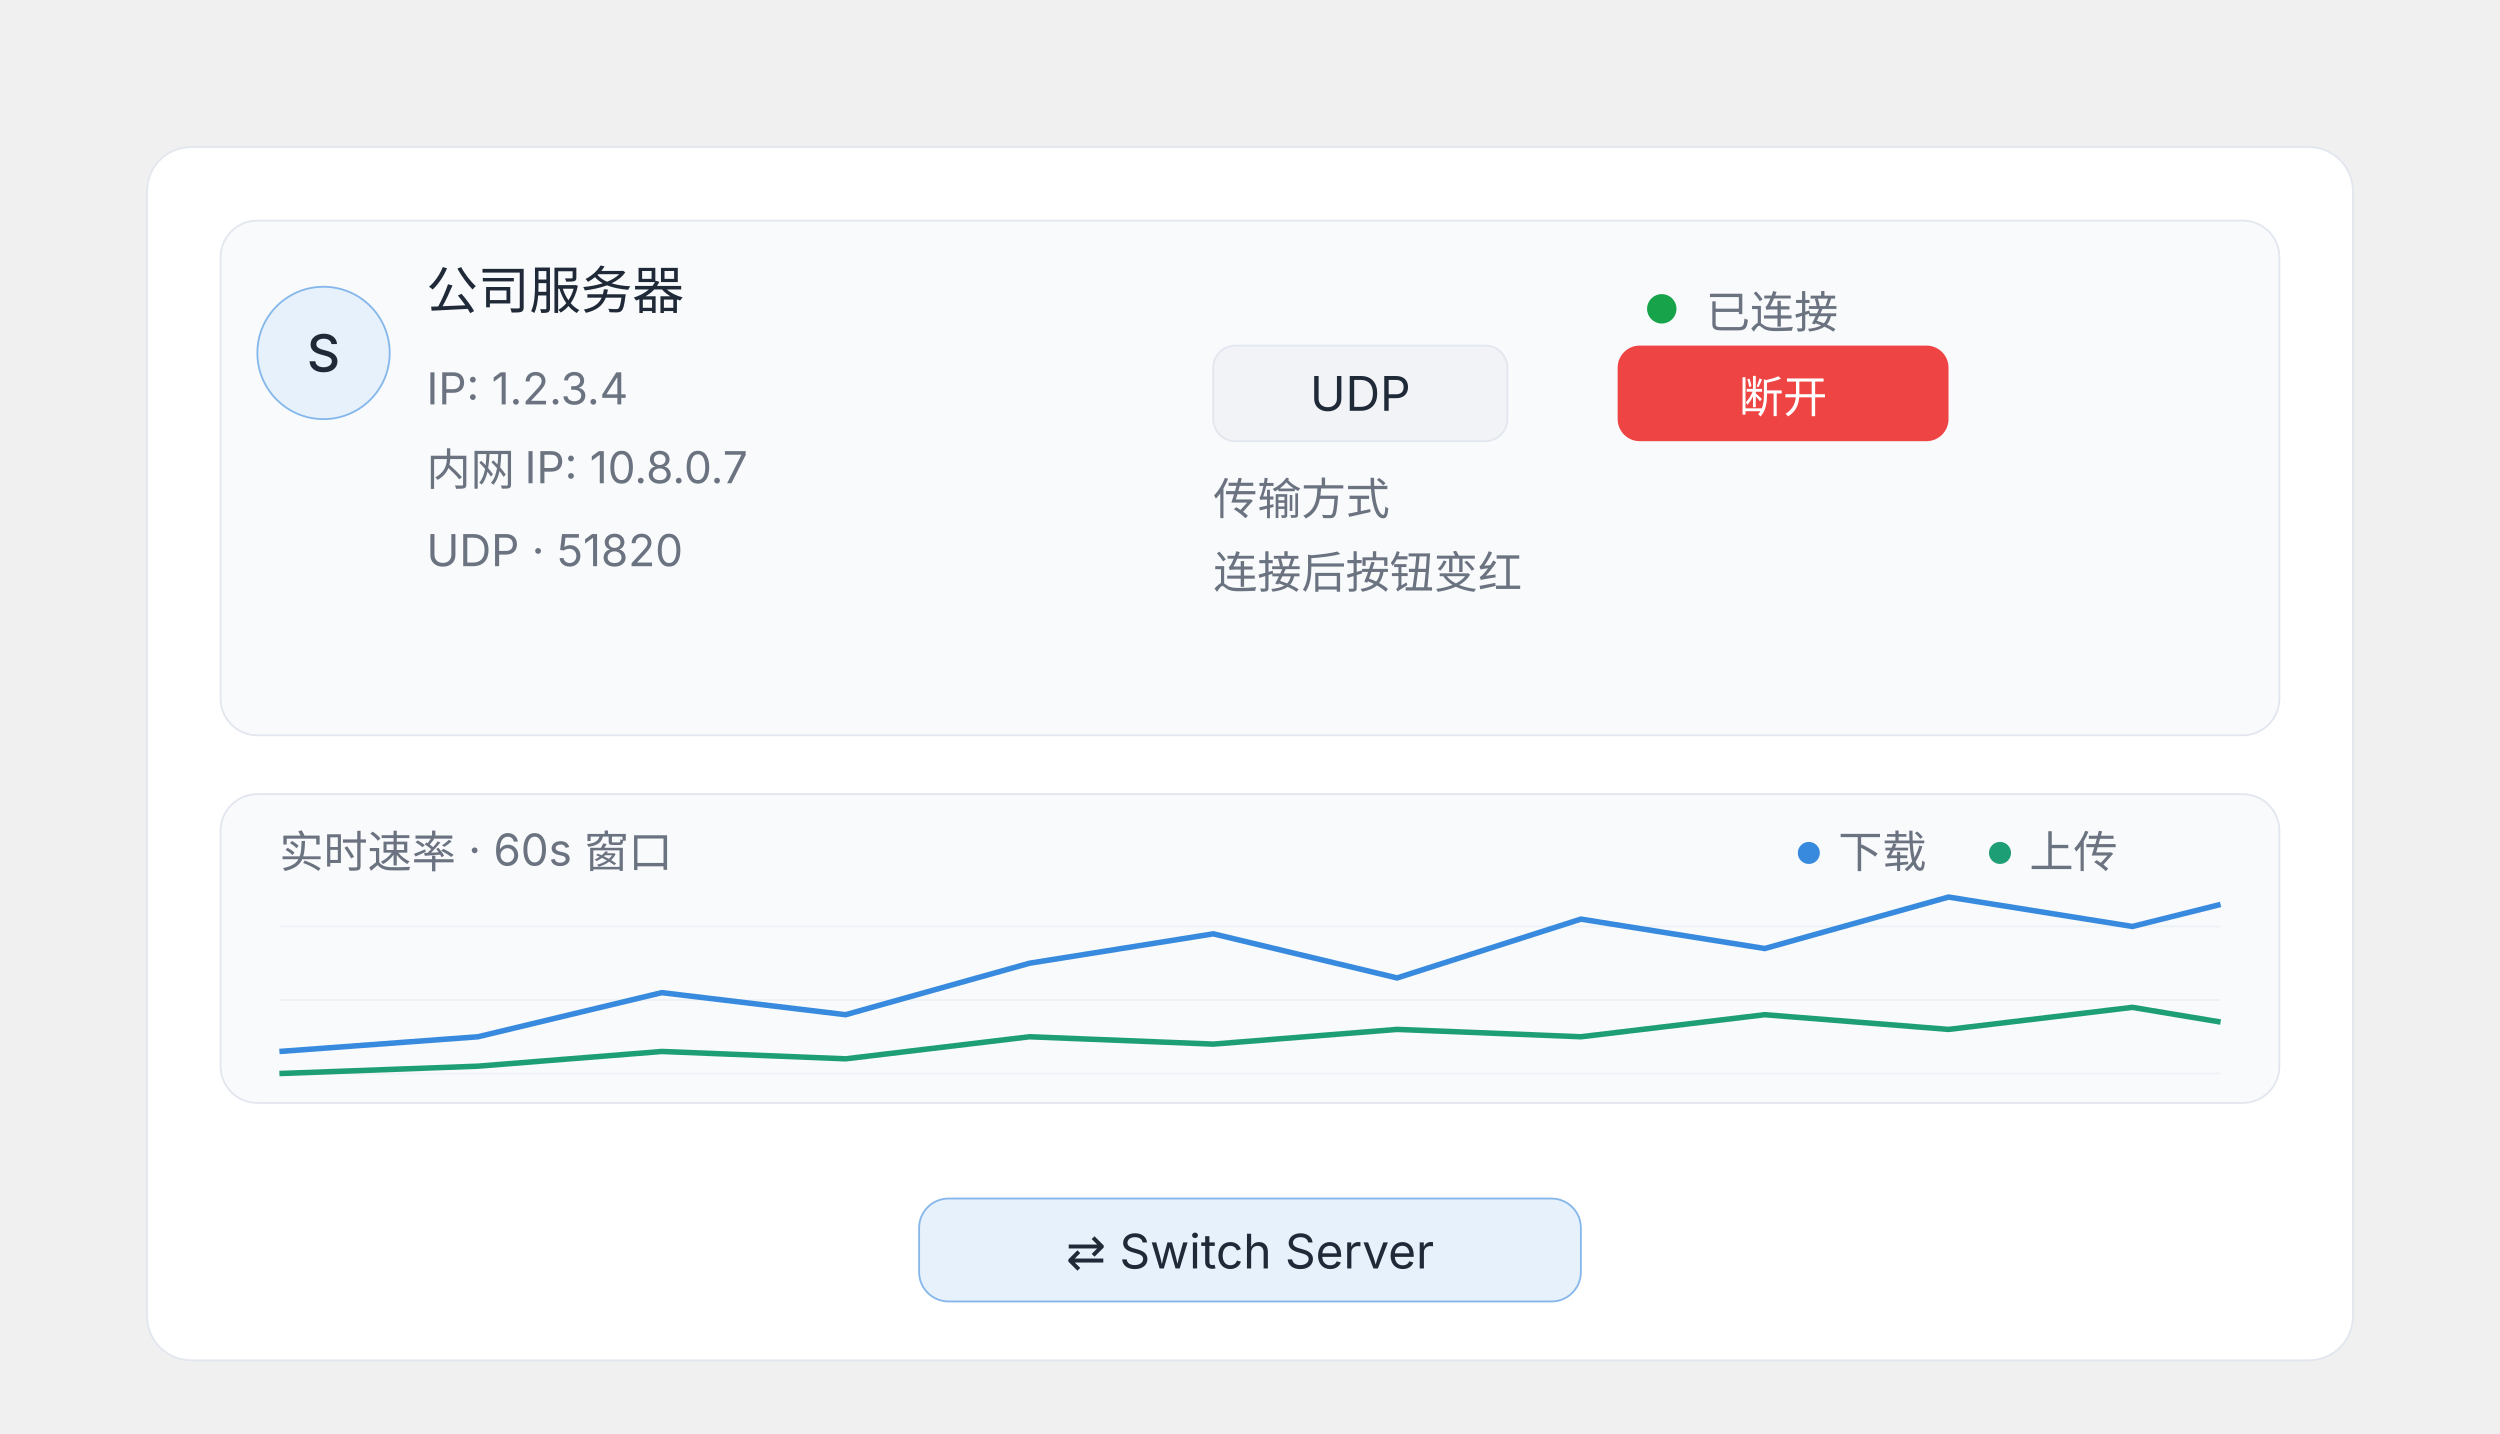
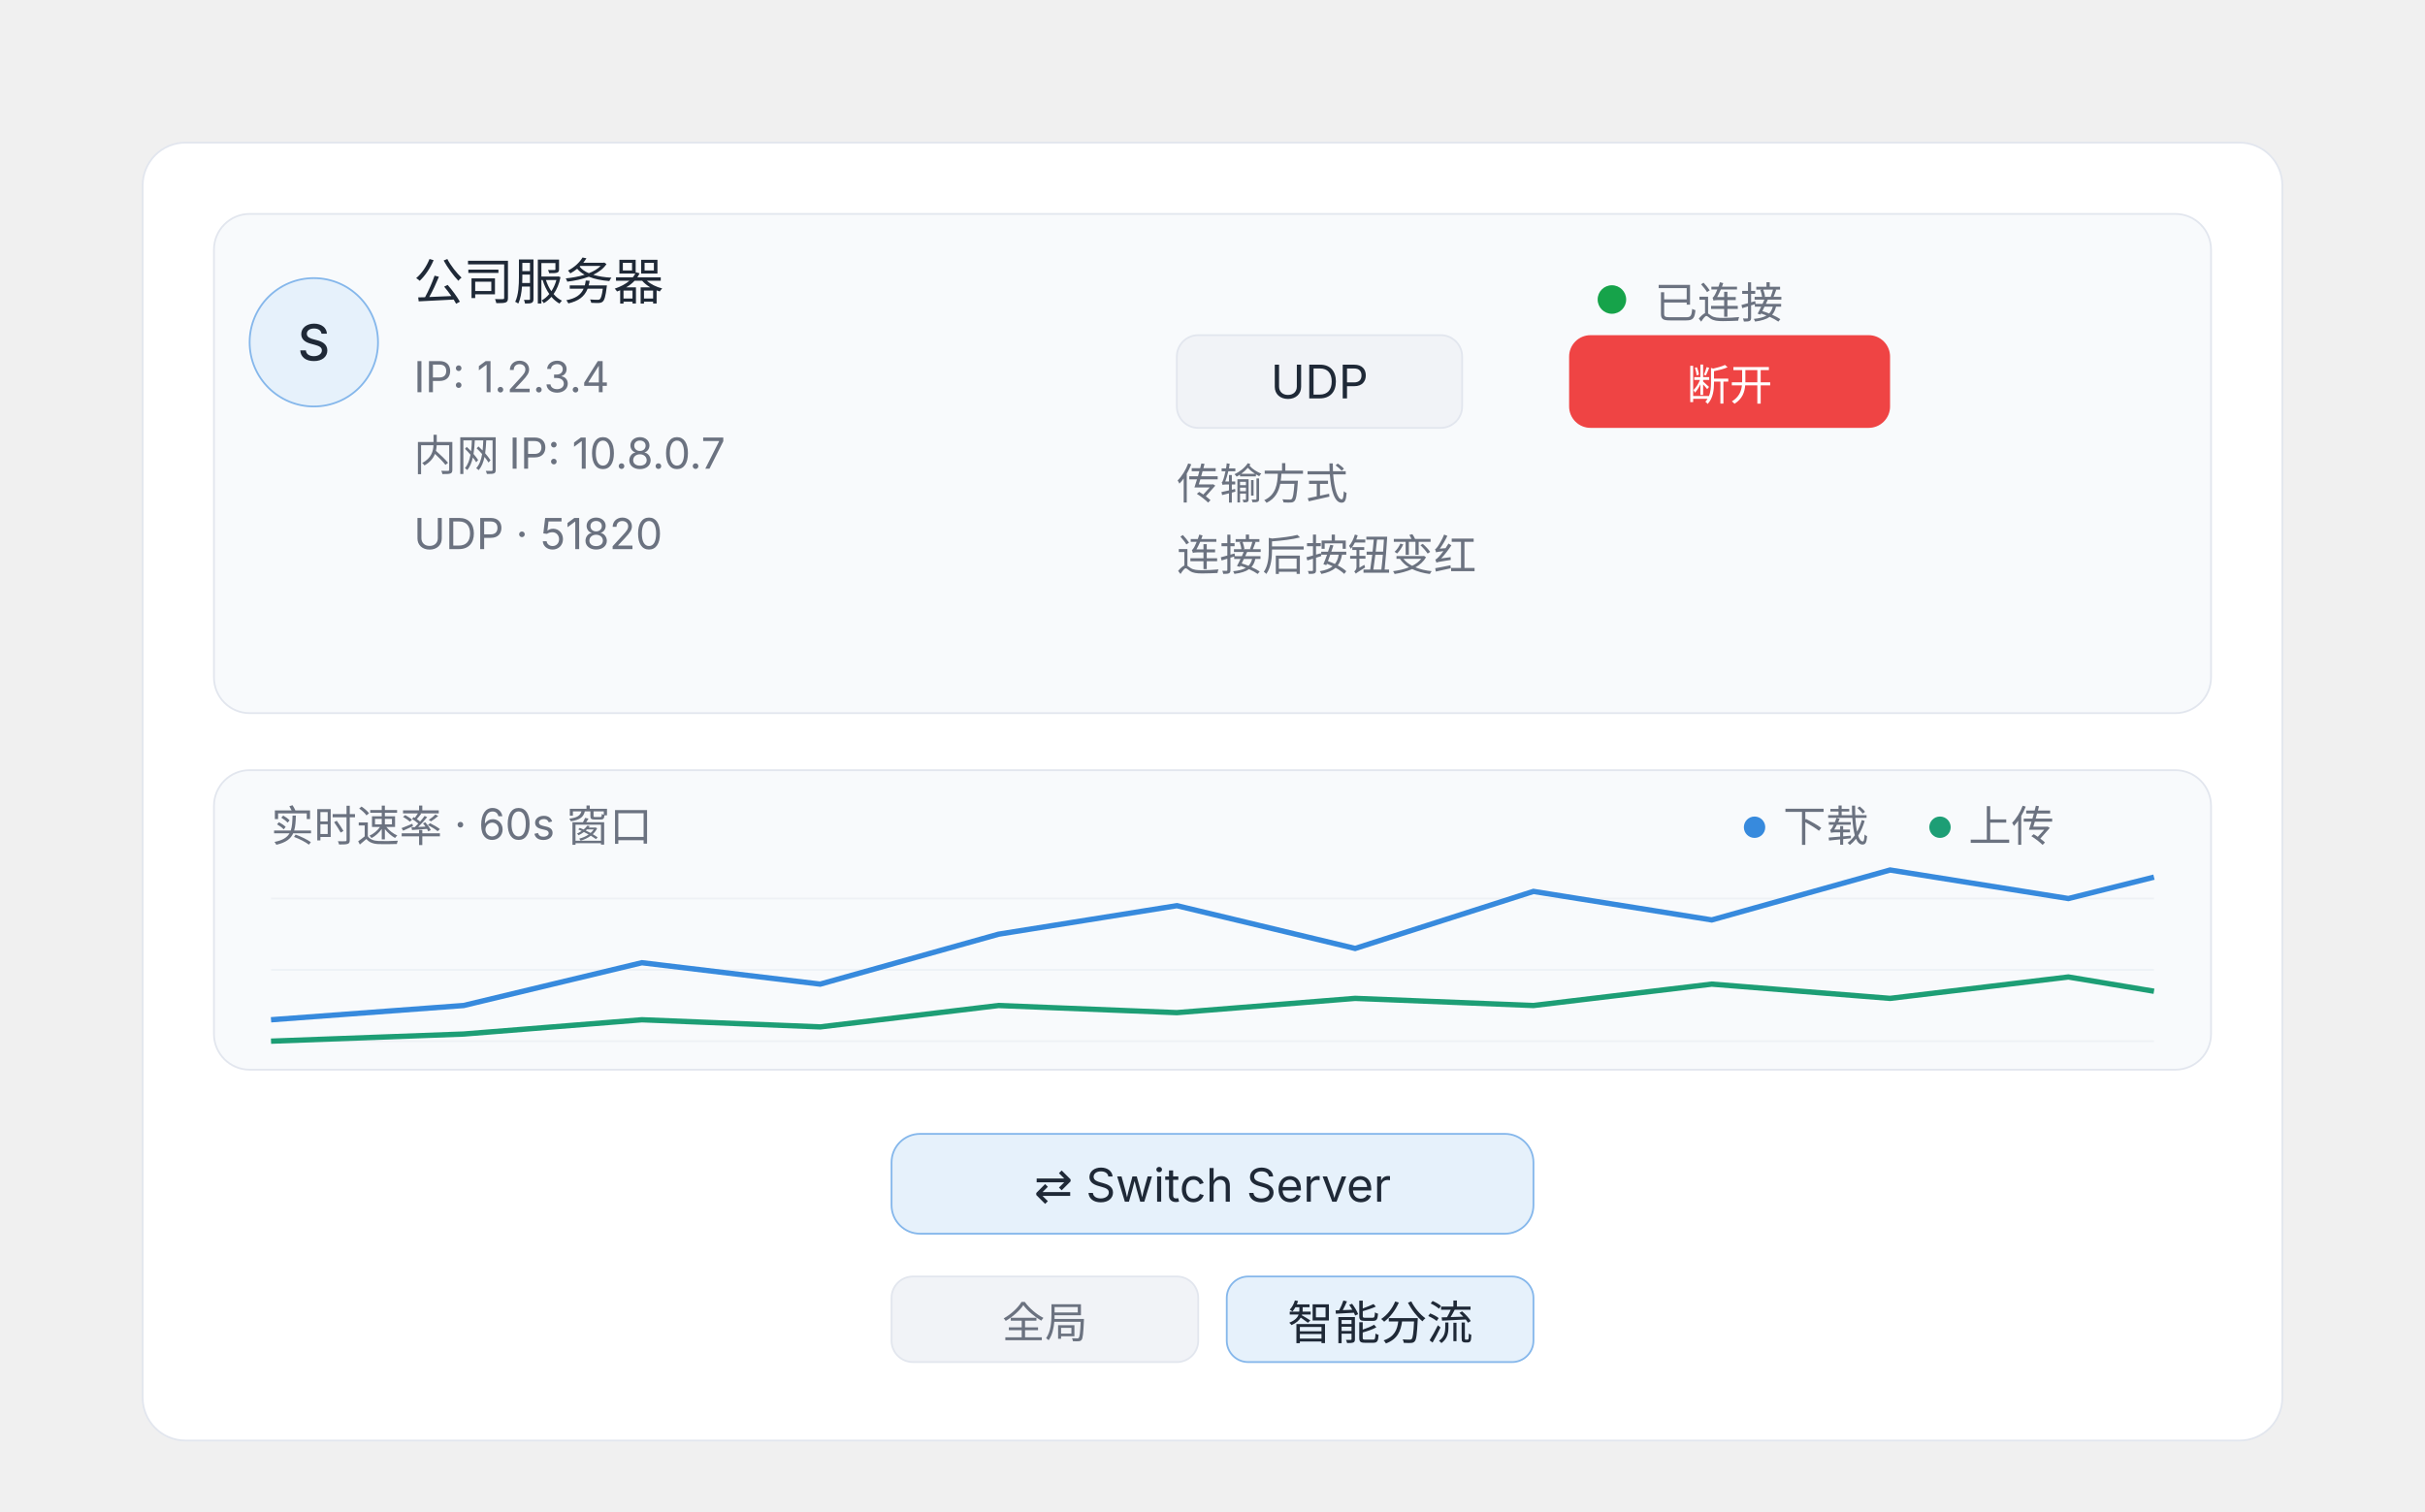
- <svg xmlns="http://www.w3.org/2000/svg" width="100%" viewBox="0 0 680 390" role="img">
+ <svg xmlns="http://www.w3.org/2000/svg" width="100%" viewBox="0 0 680 424" role="img">
  <style>
    .t{font:400 13px system-ui,-apple-system,"Segoe UI","Microsoft YaHei",sans-serif;fill:#1f2937}
    .ts{font:400 12px system-ui,-apple-system,"Segoe UI","Microsoft YaHei",sans-serif;fill:#6b7280}
    .th{font:500 14px system-ui,-apple-system,"Segoe UI","Microsoft YaHei",sans-serif;fill:#1f2937}
    .btn{font:400 12px system-ui,-apple-system,"Segoe UI","Microsoft YaHei",sans-serif;fill:#ffffff}
  </style>
-   <rect x="40" y="40" width="600" height="330" rx="12" fill="#ffffff" stroke="#e2e6ee" stroke-width="0.5" />
+   <rect x="40" y="40" width="600" height="364" rx="12" fill="#ffffff" stroke="#e2e6ee" stroke-width="0.5" />
  <rect x="60" y="60" width="560" height="140" rx="10" fill="#f8fafc" stroke="#e2e6ee" stroke-width="0.5" />
  <circle cx="88" cy="96" r="18" fill="#e6f1fb" stroke="#85b7eb" stroke-width="0.5" />
  <text class="th" x="88" y="96" text-anchor="middle" dominant-baseline="central">S</text>
  <text class="th" x="116" y="84">公司服务器</text>
  <circle cx="452" cy="84" r="4" fill="#16a34a" />
  <text class="ts" x="464" y="84" dominant-baseline="central">已连接</text>
  <text class="ts" x="116" y="110">IP: 1.2.3.4</text>
  <text class="ts" x="116" y="132">内网 IP: 10.8.0.7</text>
  <text class="ts" x="116" y="154">UDP · 51820</text>
  <rect x="330" y="94" width="80" height="26" rx="6" fill="#f1f3f7" stroke="#e2e6ee" stroke-width="0.5" />
  <text class="t" x="370" y="107" text-anchor="middle" dominant-baseline="central">UDP</text>
  <rect x="440" y="94" width="90" height="26" rx="6" fill="#ef4444" />
  <text class="btn" x="485" y="107" text-anchor="middle" dominant-baseline="central">断开</text>
  <text class="ts" x="330" y="140">传输方式</text>
  <text class="ts" x="330" y="160">连接后按钮变红</text>
  <rect x="60" y="216" width="560" height="84" rx="10" fill="#f8fafc" stroke="#e2e6ee" stroke-width="0.5" />
  <text class="ts" x="76" y="236">实时速率 · 60s 窗口</text>
  <circle cx="492" cy="232" r="3" fill="#378add" />
  <text class="ts" x="500" y="236">下载</text>
  <circle cx="544" cy="232" r="3" fill="#1d9e75" />
  <text class="ts" x="552" y="236">上传</text>
  <path d="M76 252 L604 252" stroke="#eef1f5" stroke-width="0.5" fill="none" />
  <path d="M76 272 L604 272" stroke="#eef1f5" stroke-width="0.5" fill="none" />
  <path d="M76 292 L604 292" stroke="#eef1f5" stroke-width="0.5" fill="none" />
  <polyline points="76,286 130,282 180,270 230,276 280,262 330,254 380,266 430,250 480,258 530,244 580,252 604,246" fill="none" stroke="#378add" stroke-width="1.5" />
  <polyline points="76,292 130,290 180,286 230,288 280,282 330,284 380,280 430,282 480,276 530,280 580,274 604,278" fill="none" stroke="#1d9e75" stroke-width="1.5" />
-   <rect x="250" y="326" width="180" height="28" rx="8" fill="#e6f1fb" stroke="#85b7eb" stroke-width="0.5" />
-   <text class="t" x="340" y="340" text-anchor="middle" dominant-baseline="central">⇄ Switch Server</text>
+   <rect x="250" y="318" width="180" height="28" rx="8" fill="#e6f1fb" stroke="#85b7eb" stroke-width="0.5" />
+   <text class="t" x="340" y="332" text-anchor="middle" dominant-baseline="central">⇄ Switch Server</text>
+   <rect x="250" y="358" width="86" height="24" rx="6" fill="#f1f3f7" stroke="#e2e6ee" stroke-width="0.5" />
+   <text class="ts" x="293" y="370" text-anchor="middle" dominant-baseline="central">全局</text>
+   <rect x="344" y="358" width="86" height="24" rx="6" fill="#e6f1fb" stroke="#85b7eb" stroke-width="0.5" />
+   <text class="t" x="387" y="370" text-anchor="middle" dominant-baseline="central">智能分流</text>
</svg>
